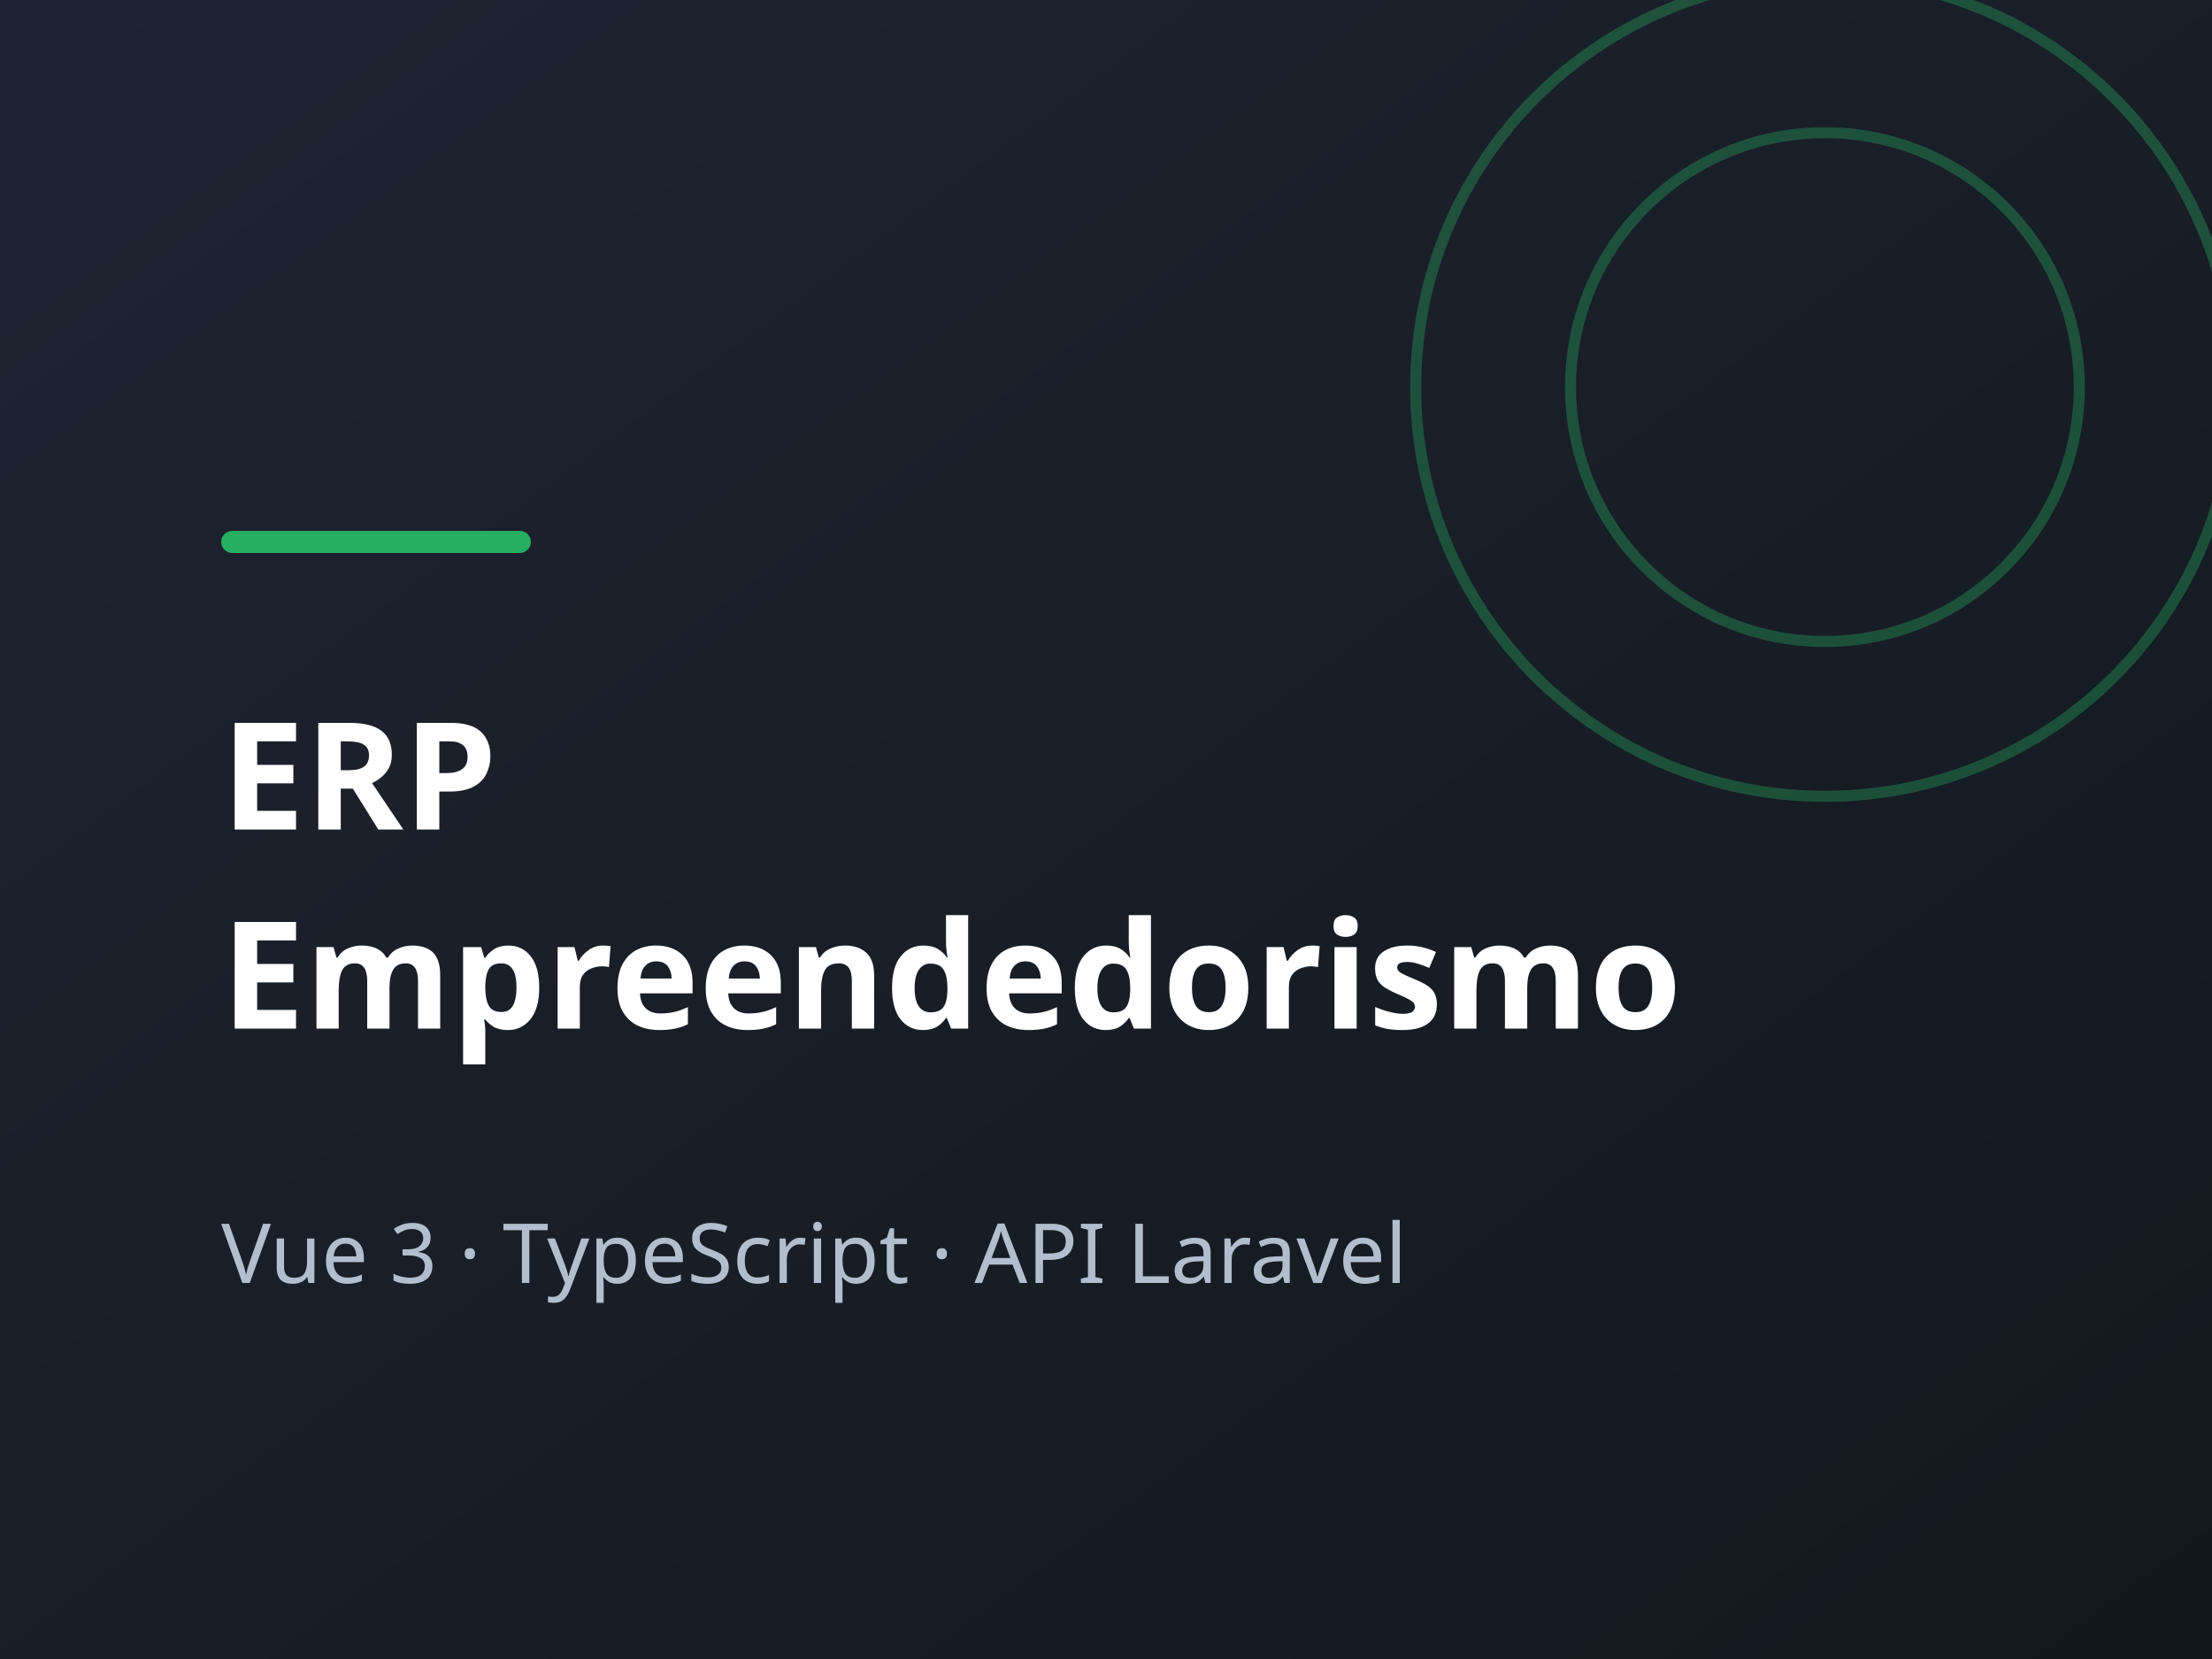
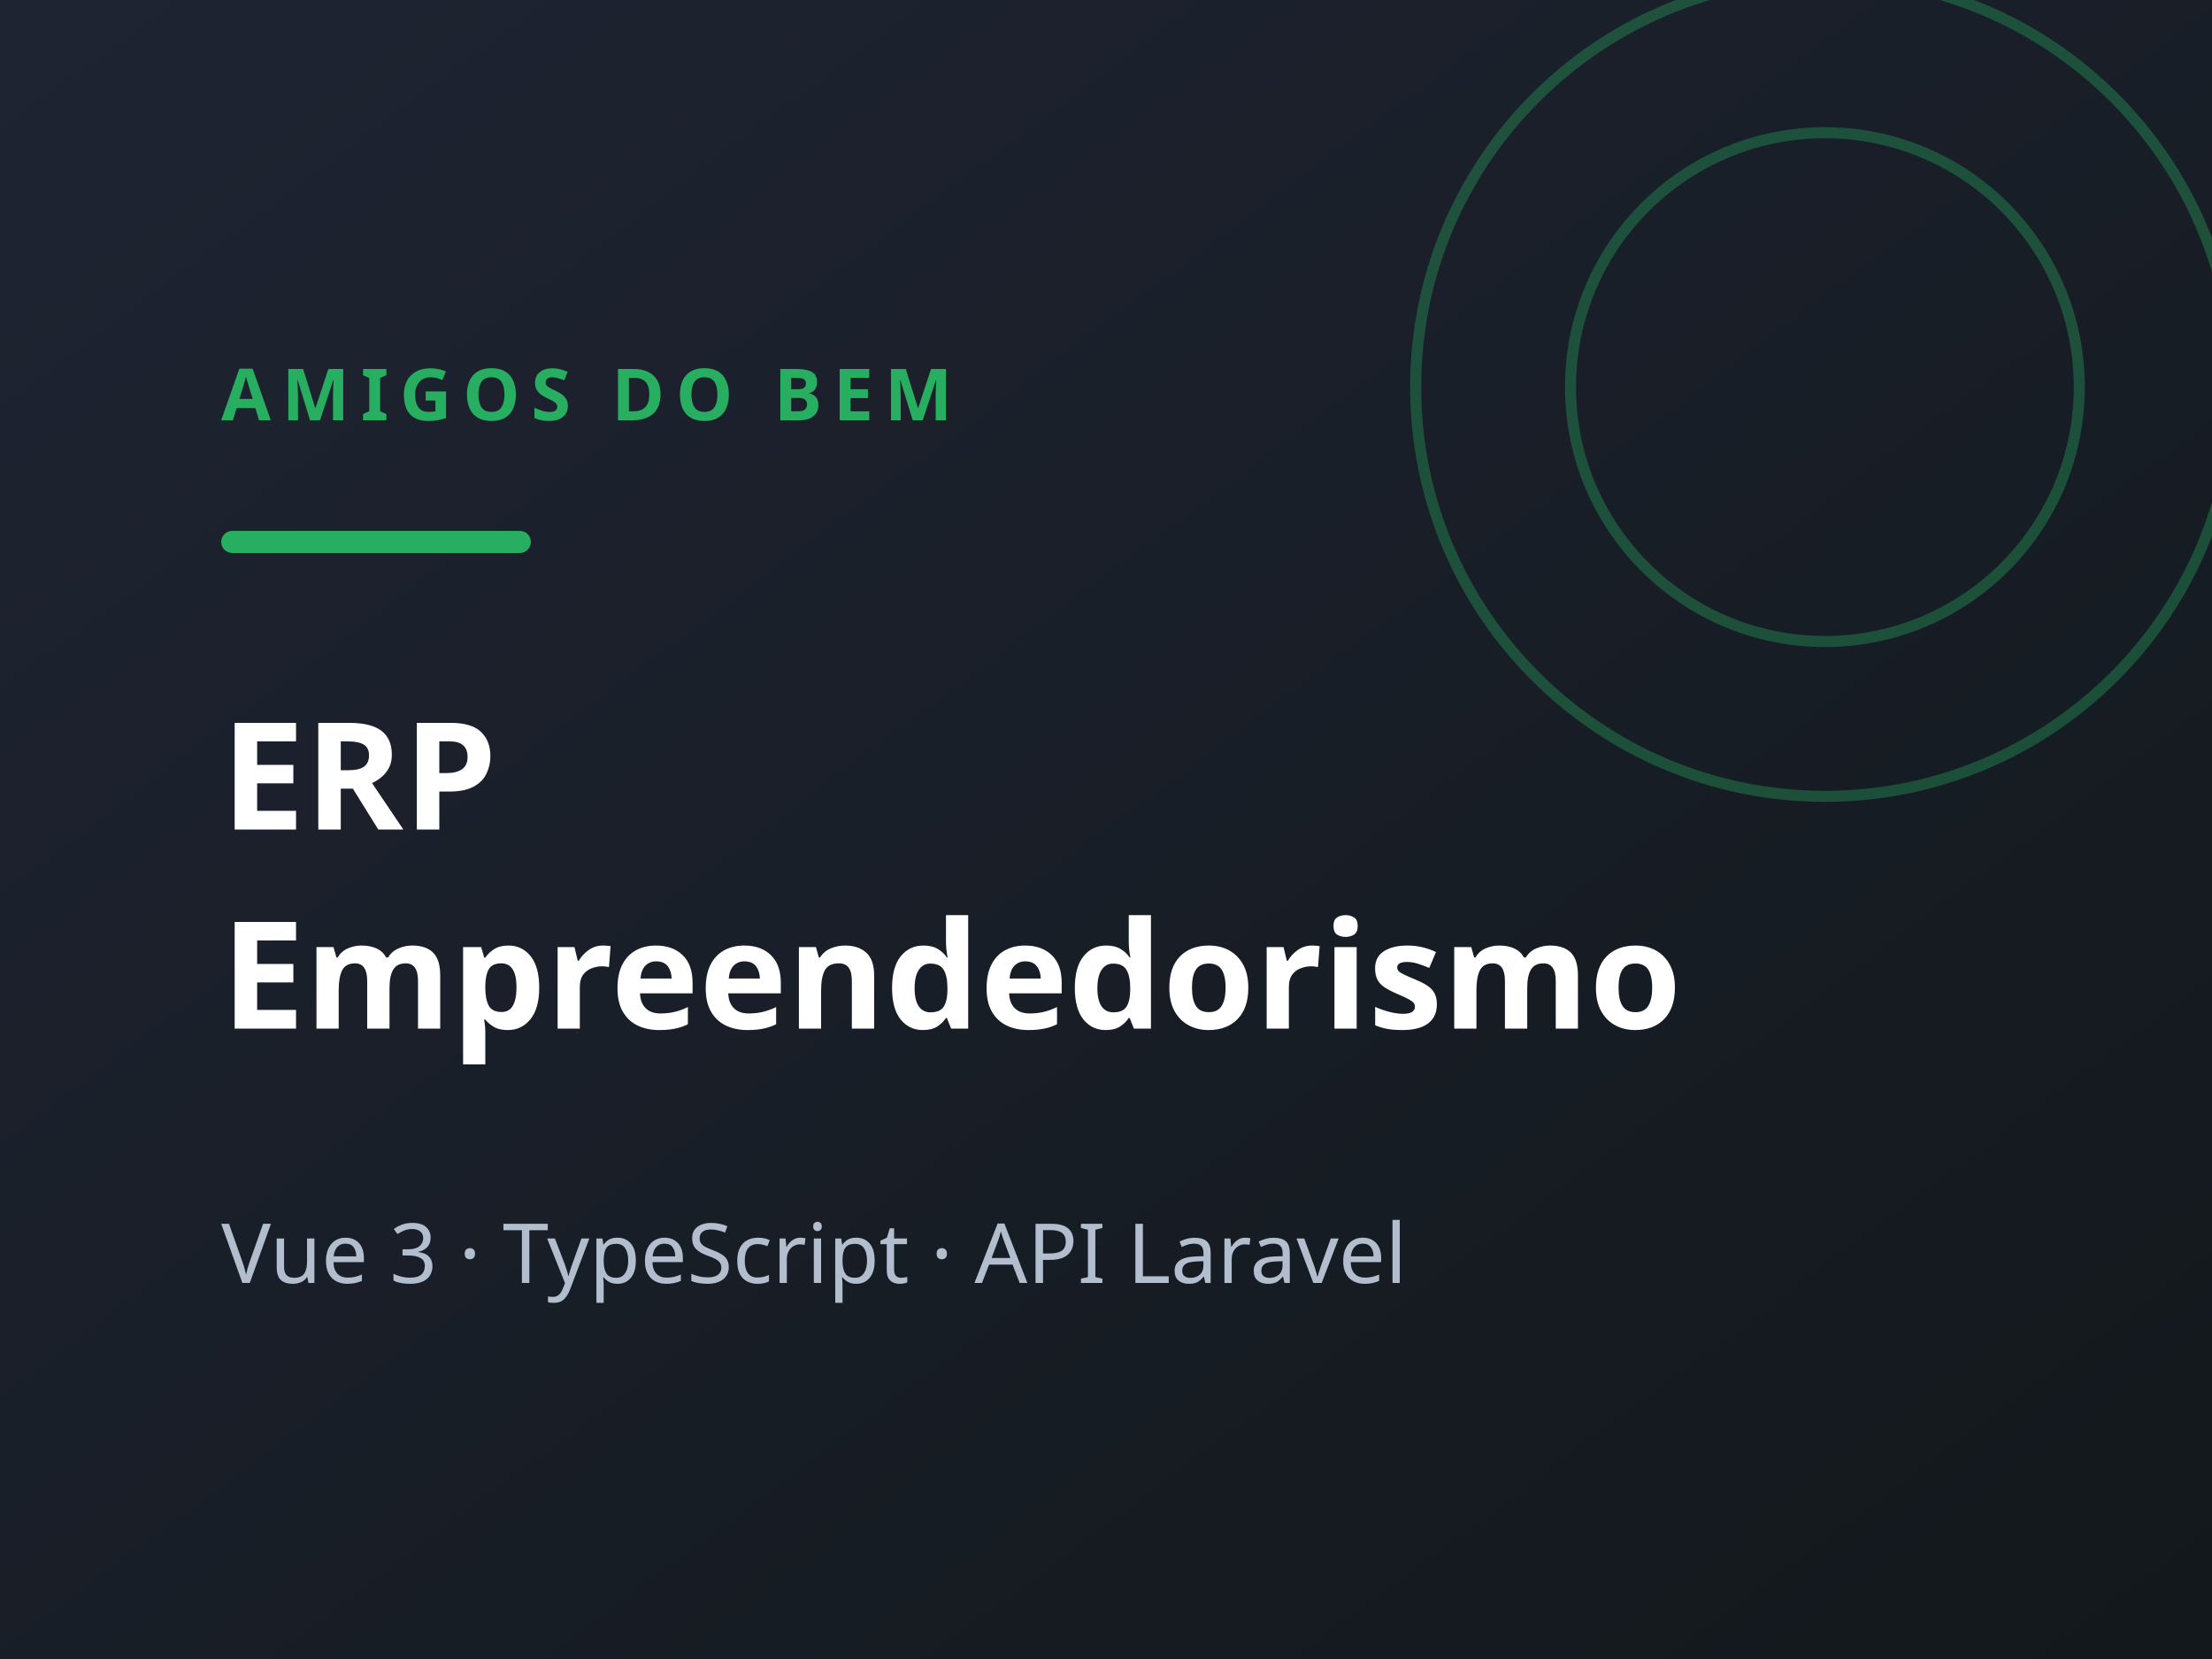
- <svg xmlns="http://www.w3.org/2000/svg" viewBox="0 0 400 300" width="400" height="300" role="img" aria-label="ERP de empreendedorismo">
+ <svg xmlns="http://www.w3.org/2000/svg" viewBox="0 0 400 300" width="400" height="300" role="img" aria-label="ERP de empreendedorismo da Amigos do Bem">
  <defs>
    <linearGradient id="g" x1="0" y1="0" x2="1" y2="1">
      <stop offset="0%" stop-color="#1f2433" />
      <stop offset="100%" stop-color="#12181b" />
    </linearGradient>
  </defs>
  <rect width="400" height="300" fill="url(#g)" />
  <g stroke="#27ae60" stroke-width="2" fill="none" opacity="0.35">
    <circle cx="330" cy="70" r="46" />
    <circle cx="330" cy="70" r="74" />
  </g>
+   <text x="40" y="76" fill="#27ae60" font-family="Poppins, Verdana, sans-serif" font-size="13" font-weight="600" letter-spacing="2">AMIGOS DO BEM</text>
  <rect x="40" y="96" width="56" height="4" rx="2" fill="#27ae60" />
  <text x="40" y="150" fill="#ffffff" font-family="Poppins, Verdana, sans-serif" font-size="27" font-weight="700">ERP</text>
  <text x="40" y="186" fill="#ffffff" font-family="Poppins, Verdana, sans-serif" font-size="27" font-weight="700">Empreendedorismo</text>
  <text x="40" y="232" fill="#b2becd" font-family="Poppins, Verdana, sans-serif" font-size="15">Vue 3 · TypeScript · API Laravel</text>
</svg>
